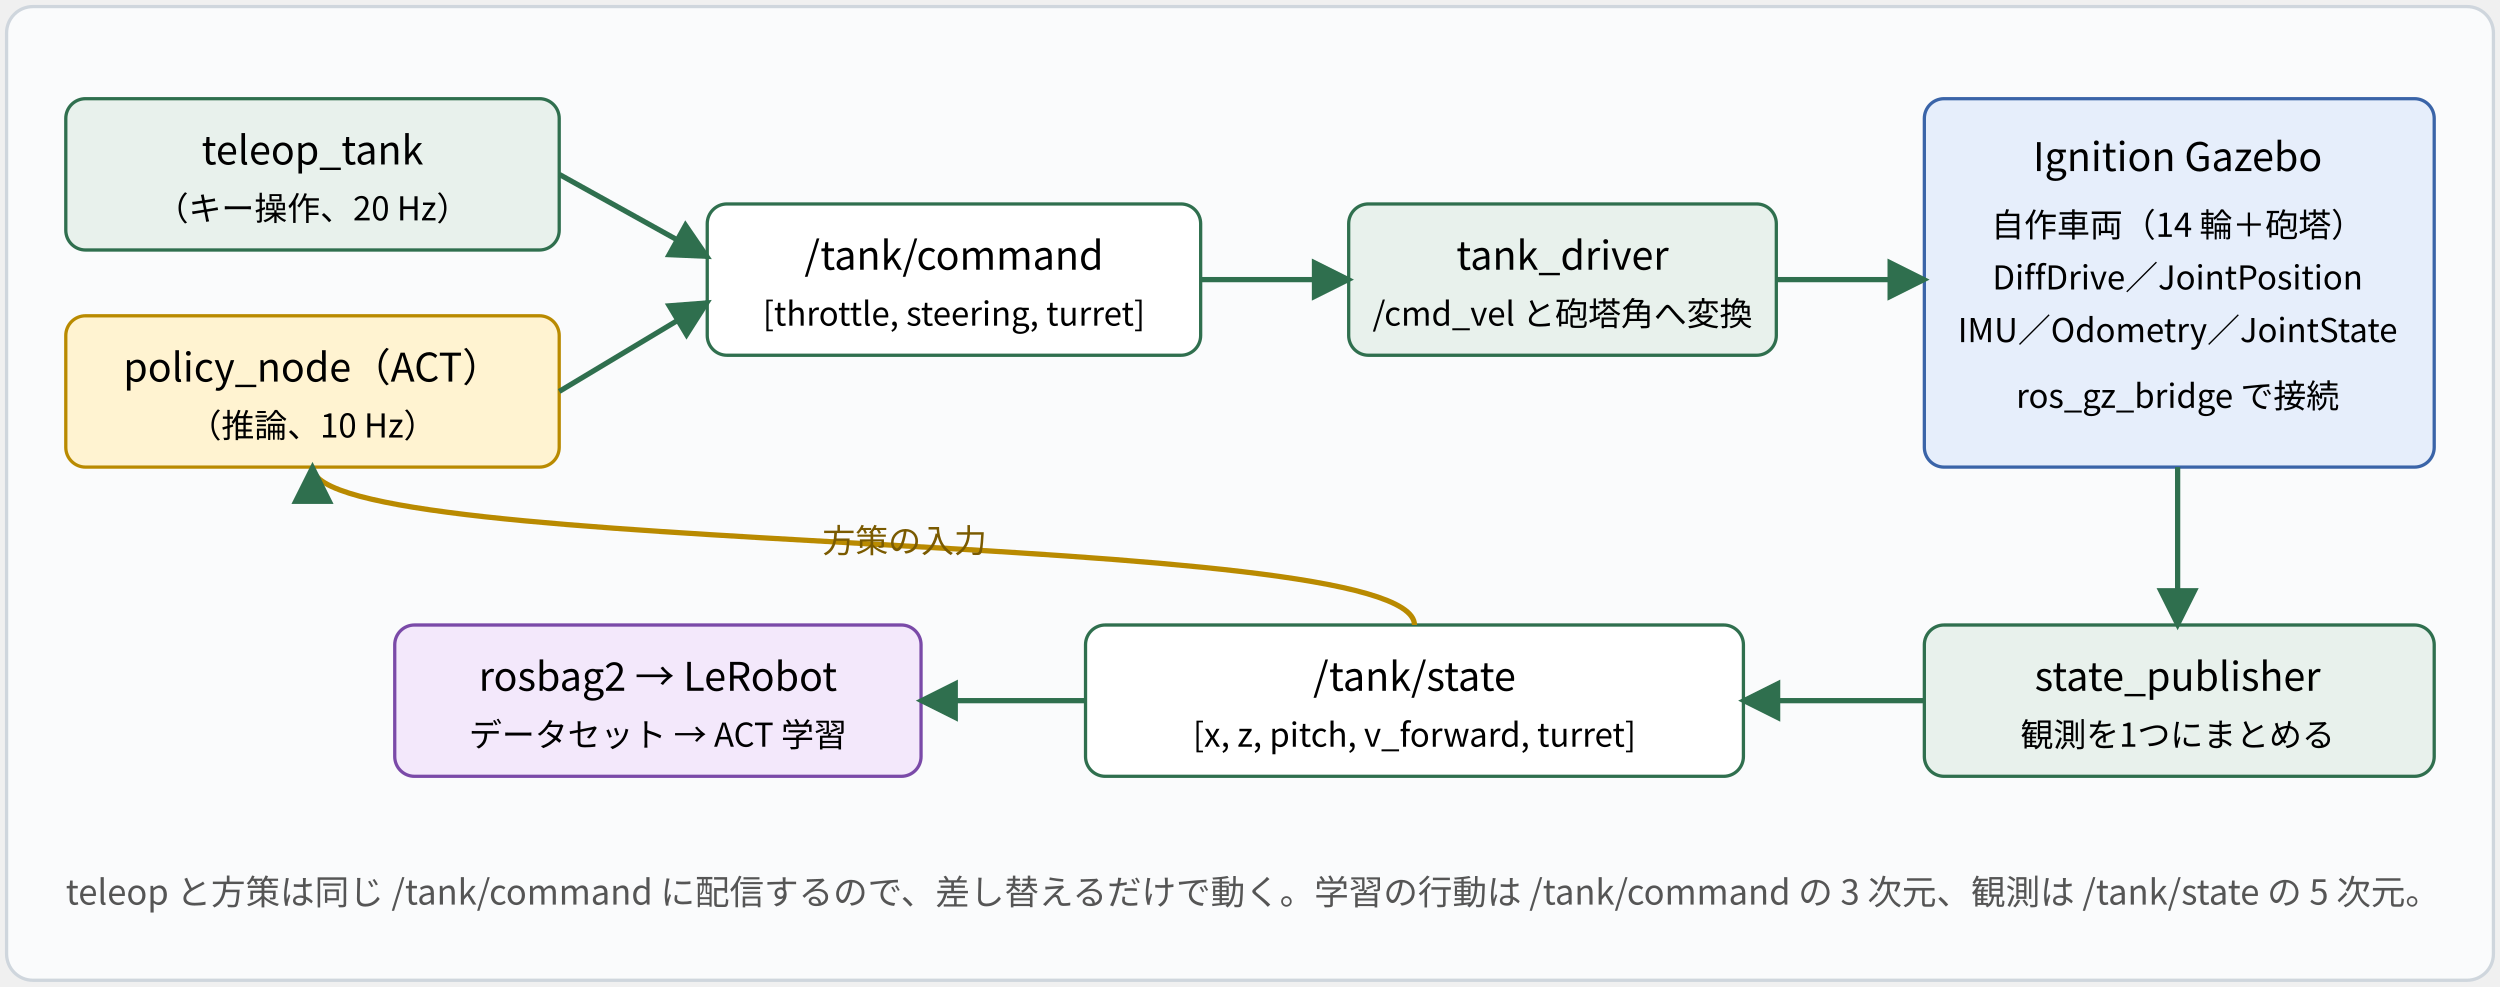
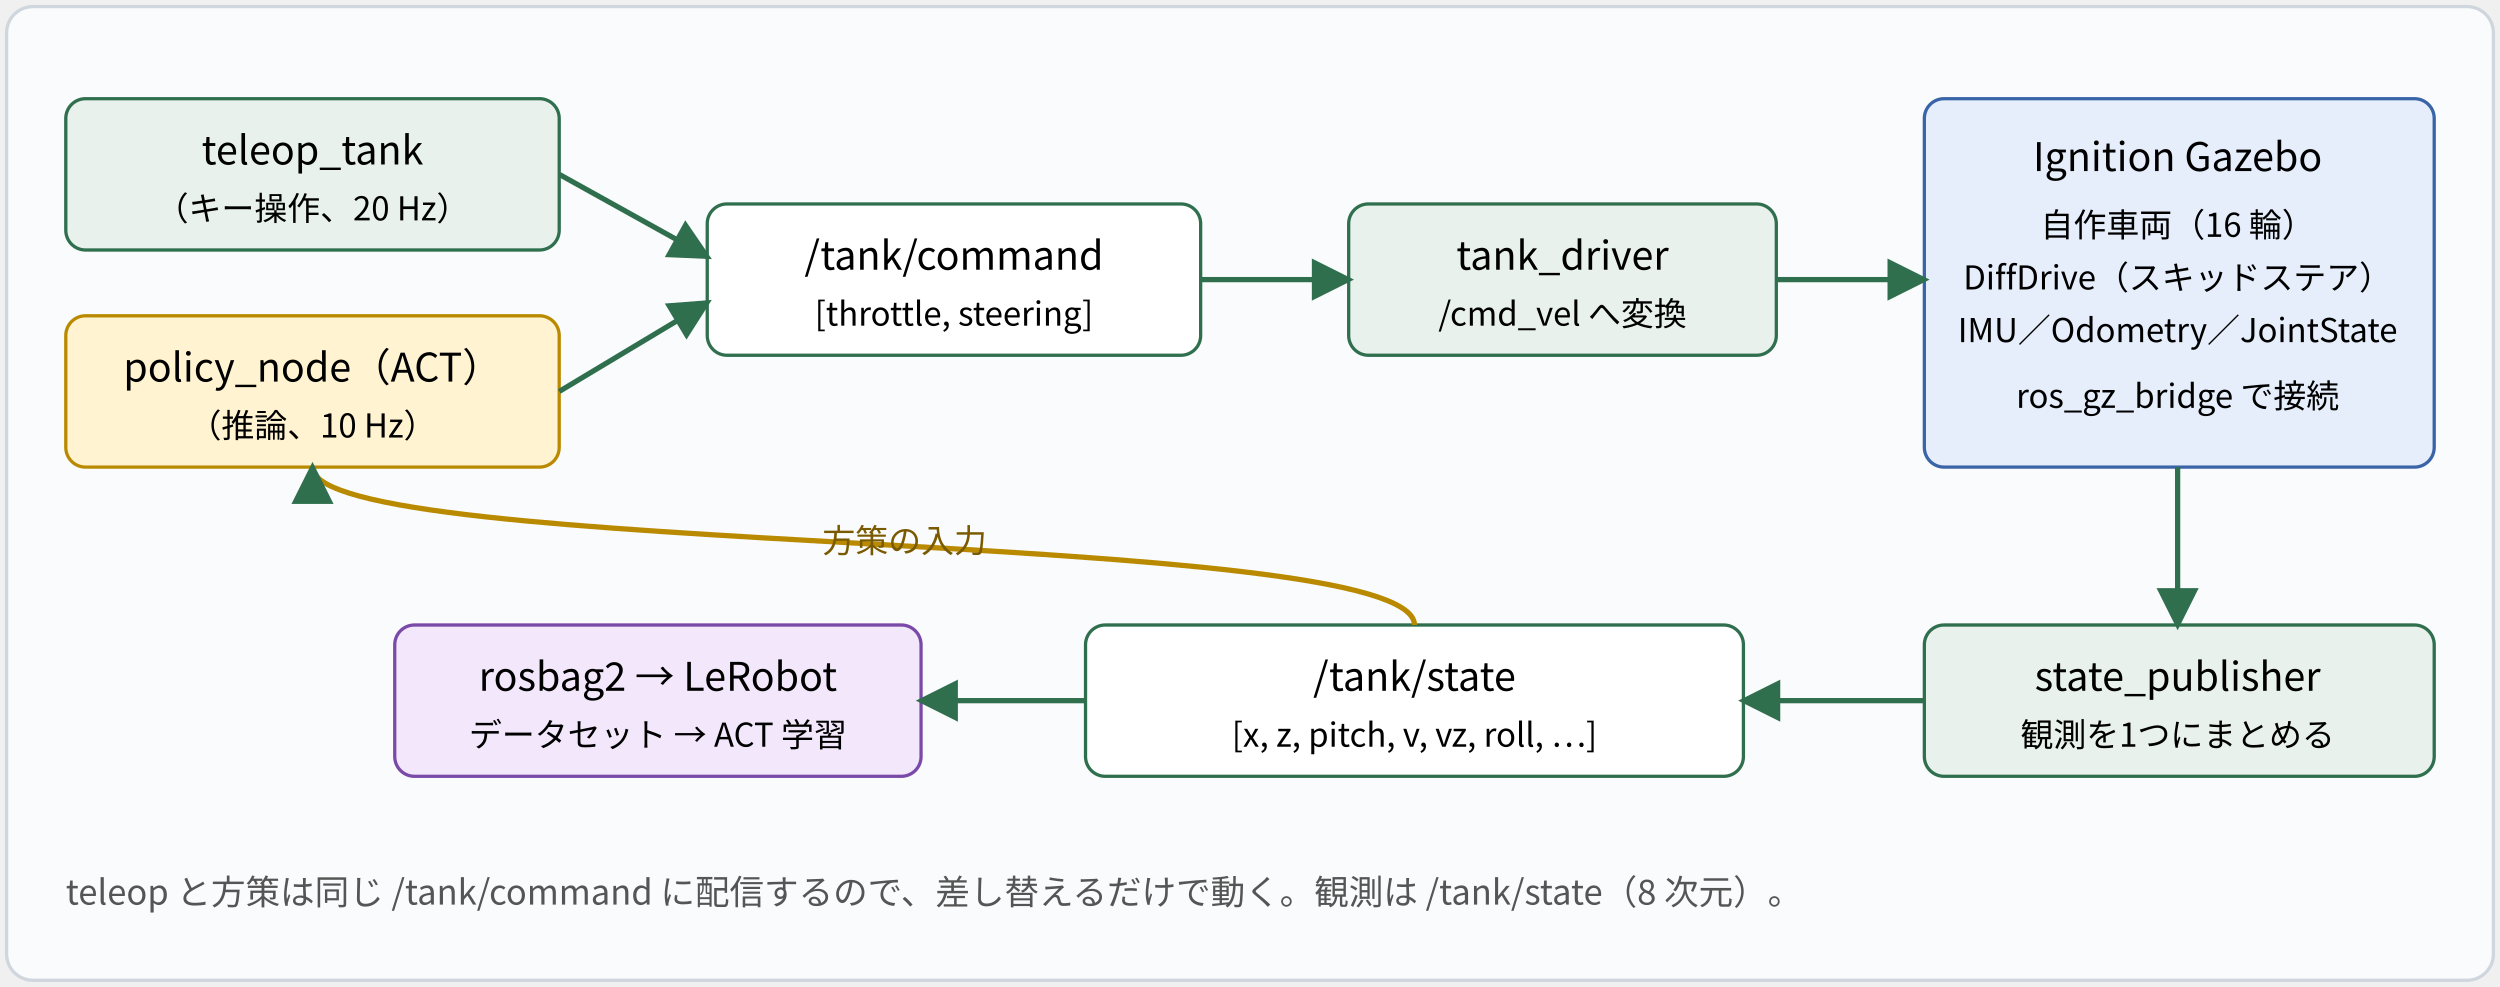
<svg xmlns="http://www.w3.org/2000/svg" viewBox="0 0 760 300" font-family="Yu Gothic UI, Meiryo, Noto Sans CJK JP, sans-serif" font-size="12">
  <defs>
    <marker id="a" markerWidth="8" markerHeight="8" refX="7" refY="4" orient="auto">
      <path d="M0,0 L8,4 L0,8 z" fill="#2f6f4e" />
    </marker>
  </defs>
  <rect x="2" y="2" width="756" height="296" rx="8" fill="#fafbfc" stroke="#cfd6dd" />
  <rect x="20" y="30" width="150" height="46" rx="6" fill="#e8f1ec" stroke="#2f6f4e" />
  <text x="95" y="50" text-anchor="middle">teleop_tank</text>
  <text x="95" y="67" text-anchor="middle" font-size="10">（キー操作、20 Hz）</text>
  <rect x="20" y="96" width="150" height="46" rx="6" fill="#fff3d1" stroke="#b98a00" />
  <text x="95" y="116" text-anchor="middle">policy_node（ACT）</text>
  <text x="95" y="133" text-anchor="middle" font-size="10">（推論、10 Hz）</text>
  <rect x="215" y="62" width="150" height="46" rx="6" fill="#fff" stroke="#2f6f4e" />
  <text x="290" y="82" text-anchor="middle">/tank/command</text>
-   <text x="290" y="99" text-anchor="middle" font-size="10">[throttle, steering, turret]</text>
+   <text x="290" y="99" text-anchor="middle" font-size="10">[throttle, steering]</text>
  <rect x="410" y="62" width="130" height="46" rx="6" fill="#e8f1ec" stroke="#2f6f4e" />
  <text x="475" y="82" text-anchor="middle">tank_driver</text>
-   <text x="475" y="99" text-anchor="middle" font-size="10">/cmd_vel と砲塔角へ変換</text>
+   <text x="475" y="99" text-anchor="middle" font-size="10">/cmd_vel へ変換</text>
  <rect x="585" y="30" width="155" height="112" rx="6" fill="#e6eefb" stroke="#3a64a8" />
  <text x="662" y="52" text-anchor="middle">Ignition Gazebo</text>
-   <text x="662" y="72" text-anchor="middle" font-size="10">自作車両（14 輪＋砲塔）</text>
-   <text x="662" y="88" text-anchor="middle" font-size="10">DiffDrive／JointPosition</text>
+   <text x="662" y="72" text-anchor="middle" font-size="10">自作車両（16 輪）</text>
+   <text x="662" y="88" text-anchor="middle" font-size="10">DiffDrive（スキッドステア）</text>
  <text x="662" y="104" text-anchor="middle" font-size="10">IMU／Odometry／JointState</text>
  <text x="662" y="124" text-anchor="middle" font-size="10">ros_gz_bridge で接続</text>
  <rect x="585" y="190" width="155" height="46" rx="6" fill="#e8f1ec" stroke="#2f6f4e" />
  <text x="662" y="210" text-anchor="middle">state_publisher</text>
  <text x="662" y="227" text-anchor="middle" font-size="10">観測を1つにまとめる</text>
  <rect x="330" y="190" width="200" height="46" rx="6" fill="#fff" stroke="#2f6f4e" />
  <text x="430" y="210" text-anchor="middle">/tank/state</text>
-   <text x="430" y="227" text-anchor="middle" font-size="10">[x, z, pitch, v_forward, turret]</text>
+   <text x="430" y="227" text-anchor="middle" font-size="10">[x, z, pitch, v, vz, roll, …]</text>
  <rect x="120" y="190" width="160" height="46" rx="6" fill="#f3e8fb" stroke="#7a4aa8" />
  <text x="200" y="210" text-anchor="middle">rosbag2 → LeRobot</text>
  <text x="200" y="227" text-anchor="middle" font-size="10">データセット → ACT 学習</text>
  <g stroke="#2f6f4e" stroke-width="1.6" fill="none" marker-end="url(#a)">
    <path d="M170,53 L215,78" />
    <path d="M170,119 L215,92" />
    <path d="M365,85 L410,85" />
    <path d="M540,85 L585,85" />
    <path d="M662,142 L662,190" />
    <path d="M585,213 L530,213" />
    <path d="M330,213 L280,213" />
  </g>
  <path d="M430,190 C430,160 95,170 95,142" stroke="#b98a00" stroke-width="1.6" fill="none" marker-end="url(#a)" />
  <text x="250" y="168" font-size="10" fill="#7a5a00">方策の入力</text>
-   <text x="20" y="275" font-size="10.5" fill="#555">teleop と方策は同じ /tank/command に配信するので、差し替えるだけで動く。学習の行動は /tank/command の 3 次元、観測は /tank/state の 5 次元。</text>
+   <text x="20" y="275" font-size="10.5" fill="#555">teleop と方策は同じ /tank/command に配信するので、差し替えるだけで動く。観測は /tank/state（8 次元）。</text>
</svg>
